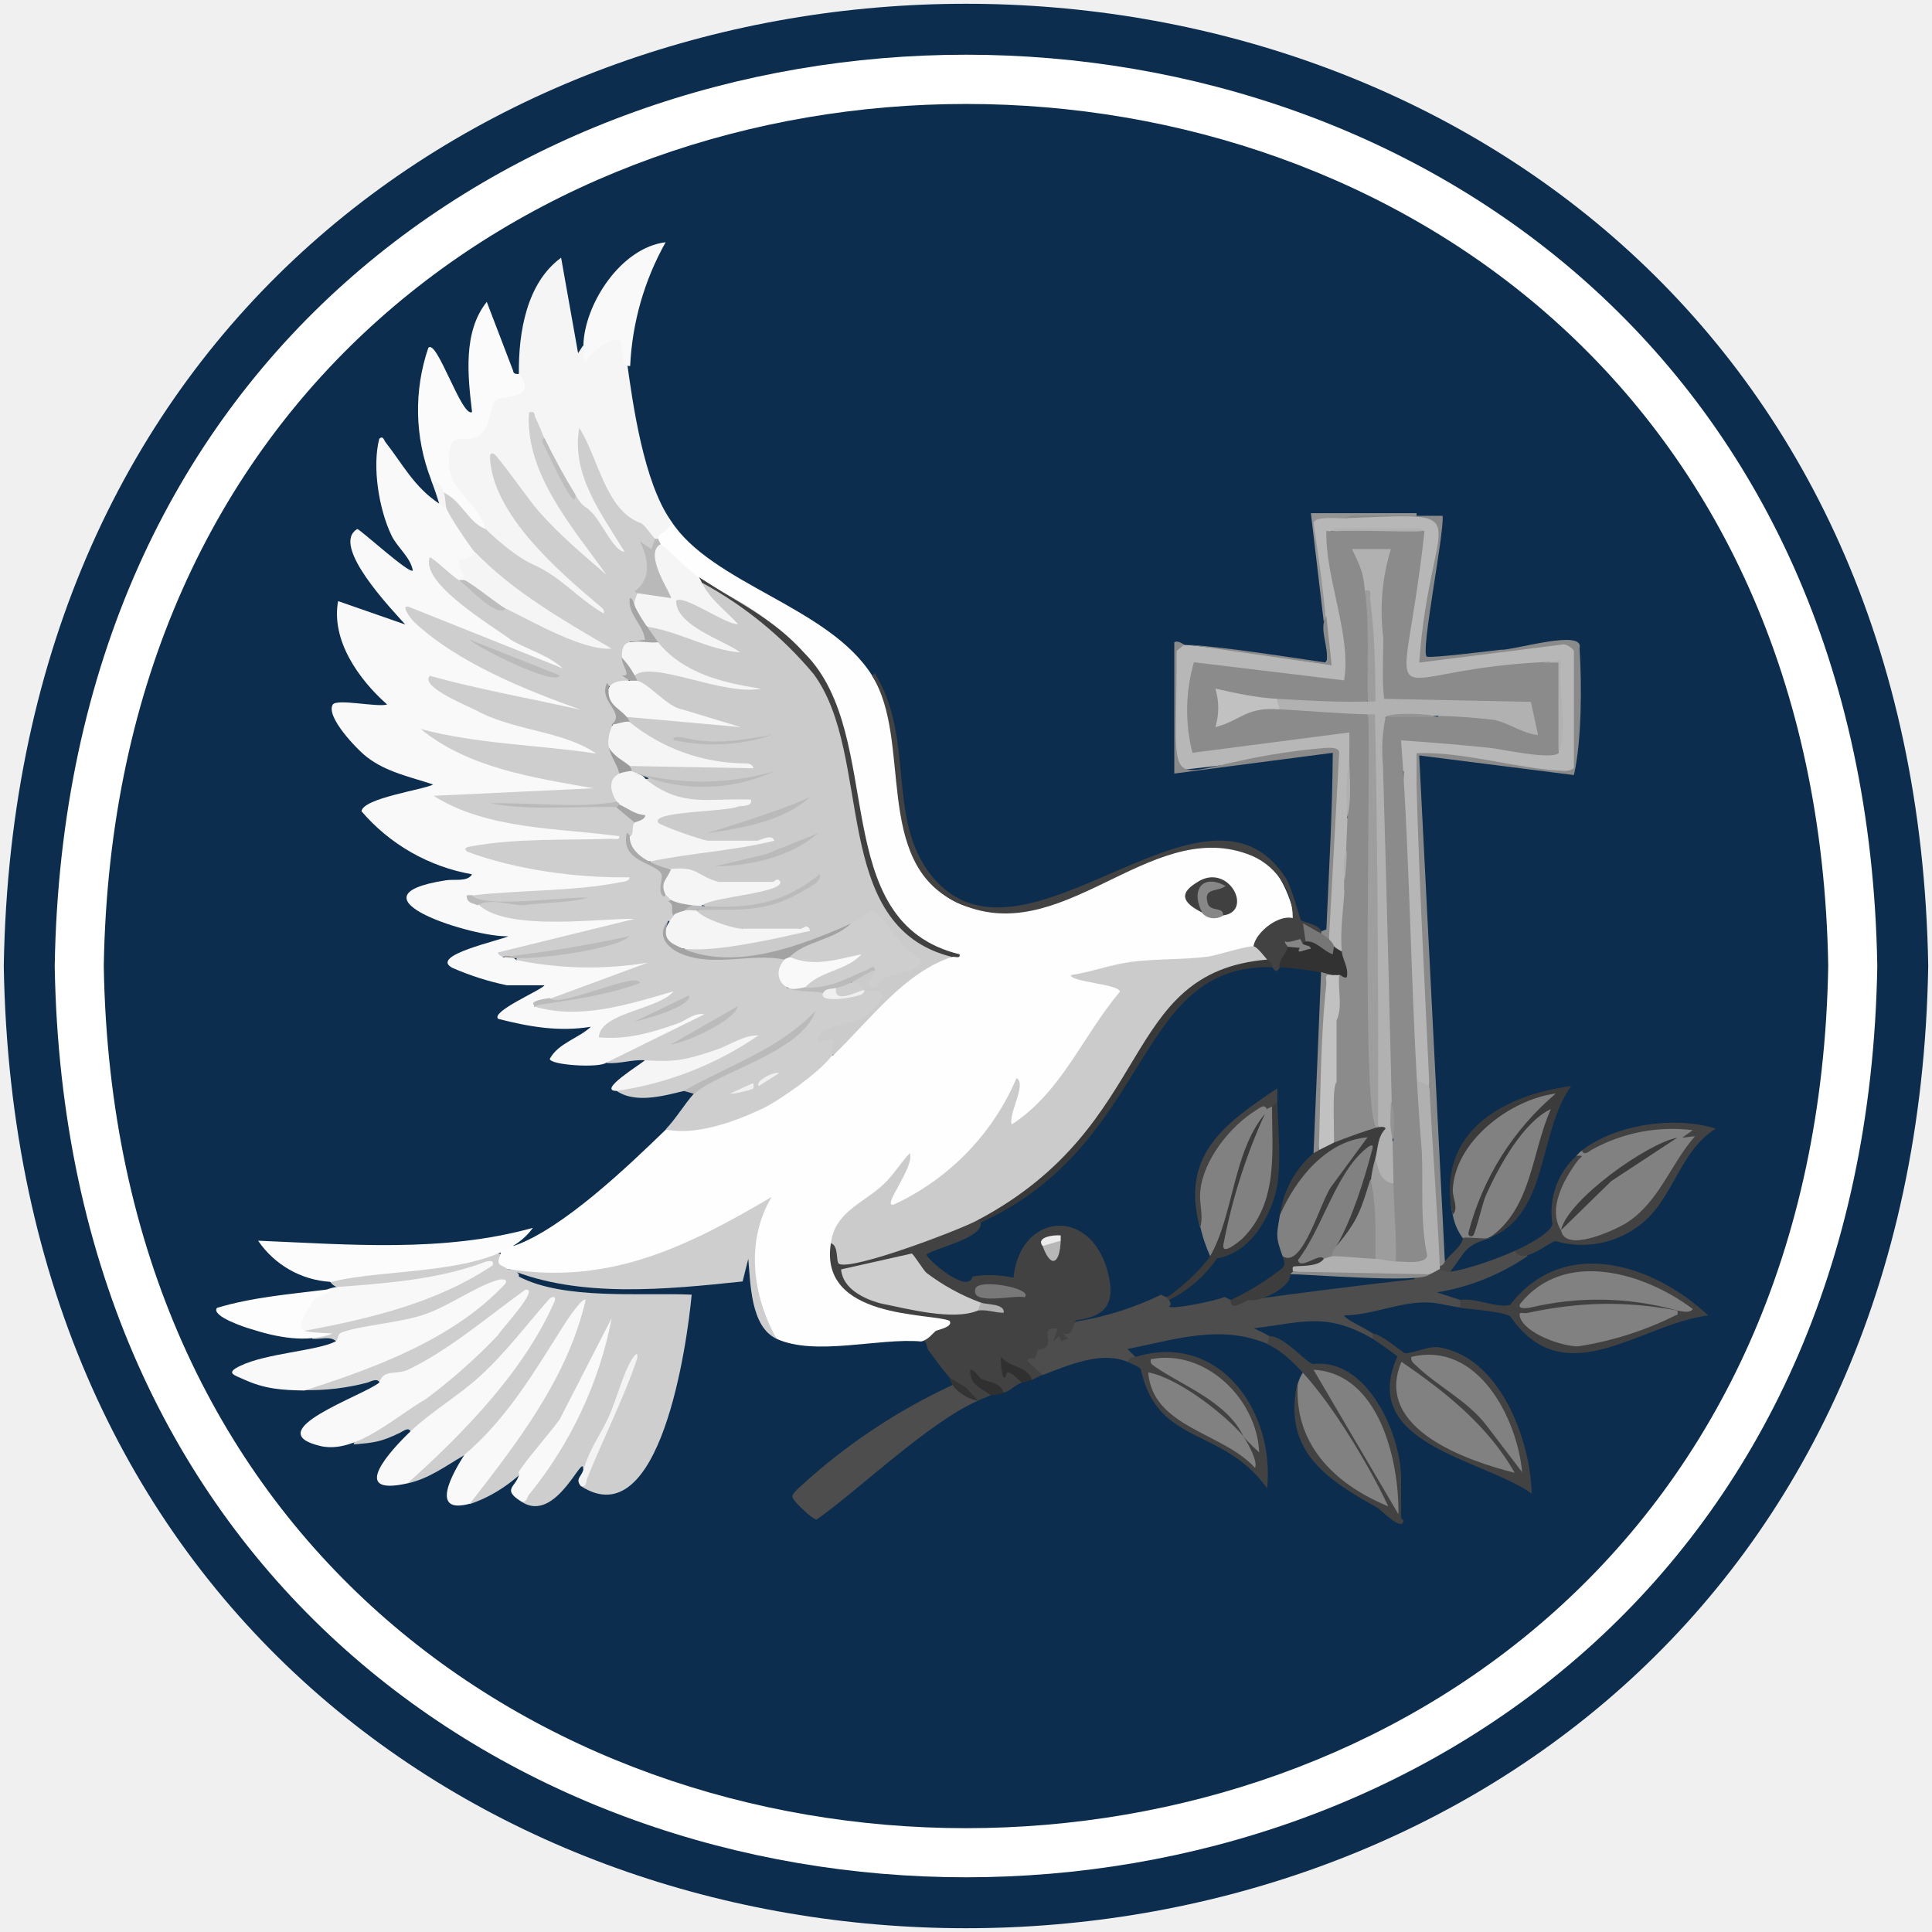
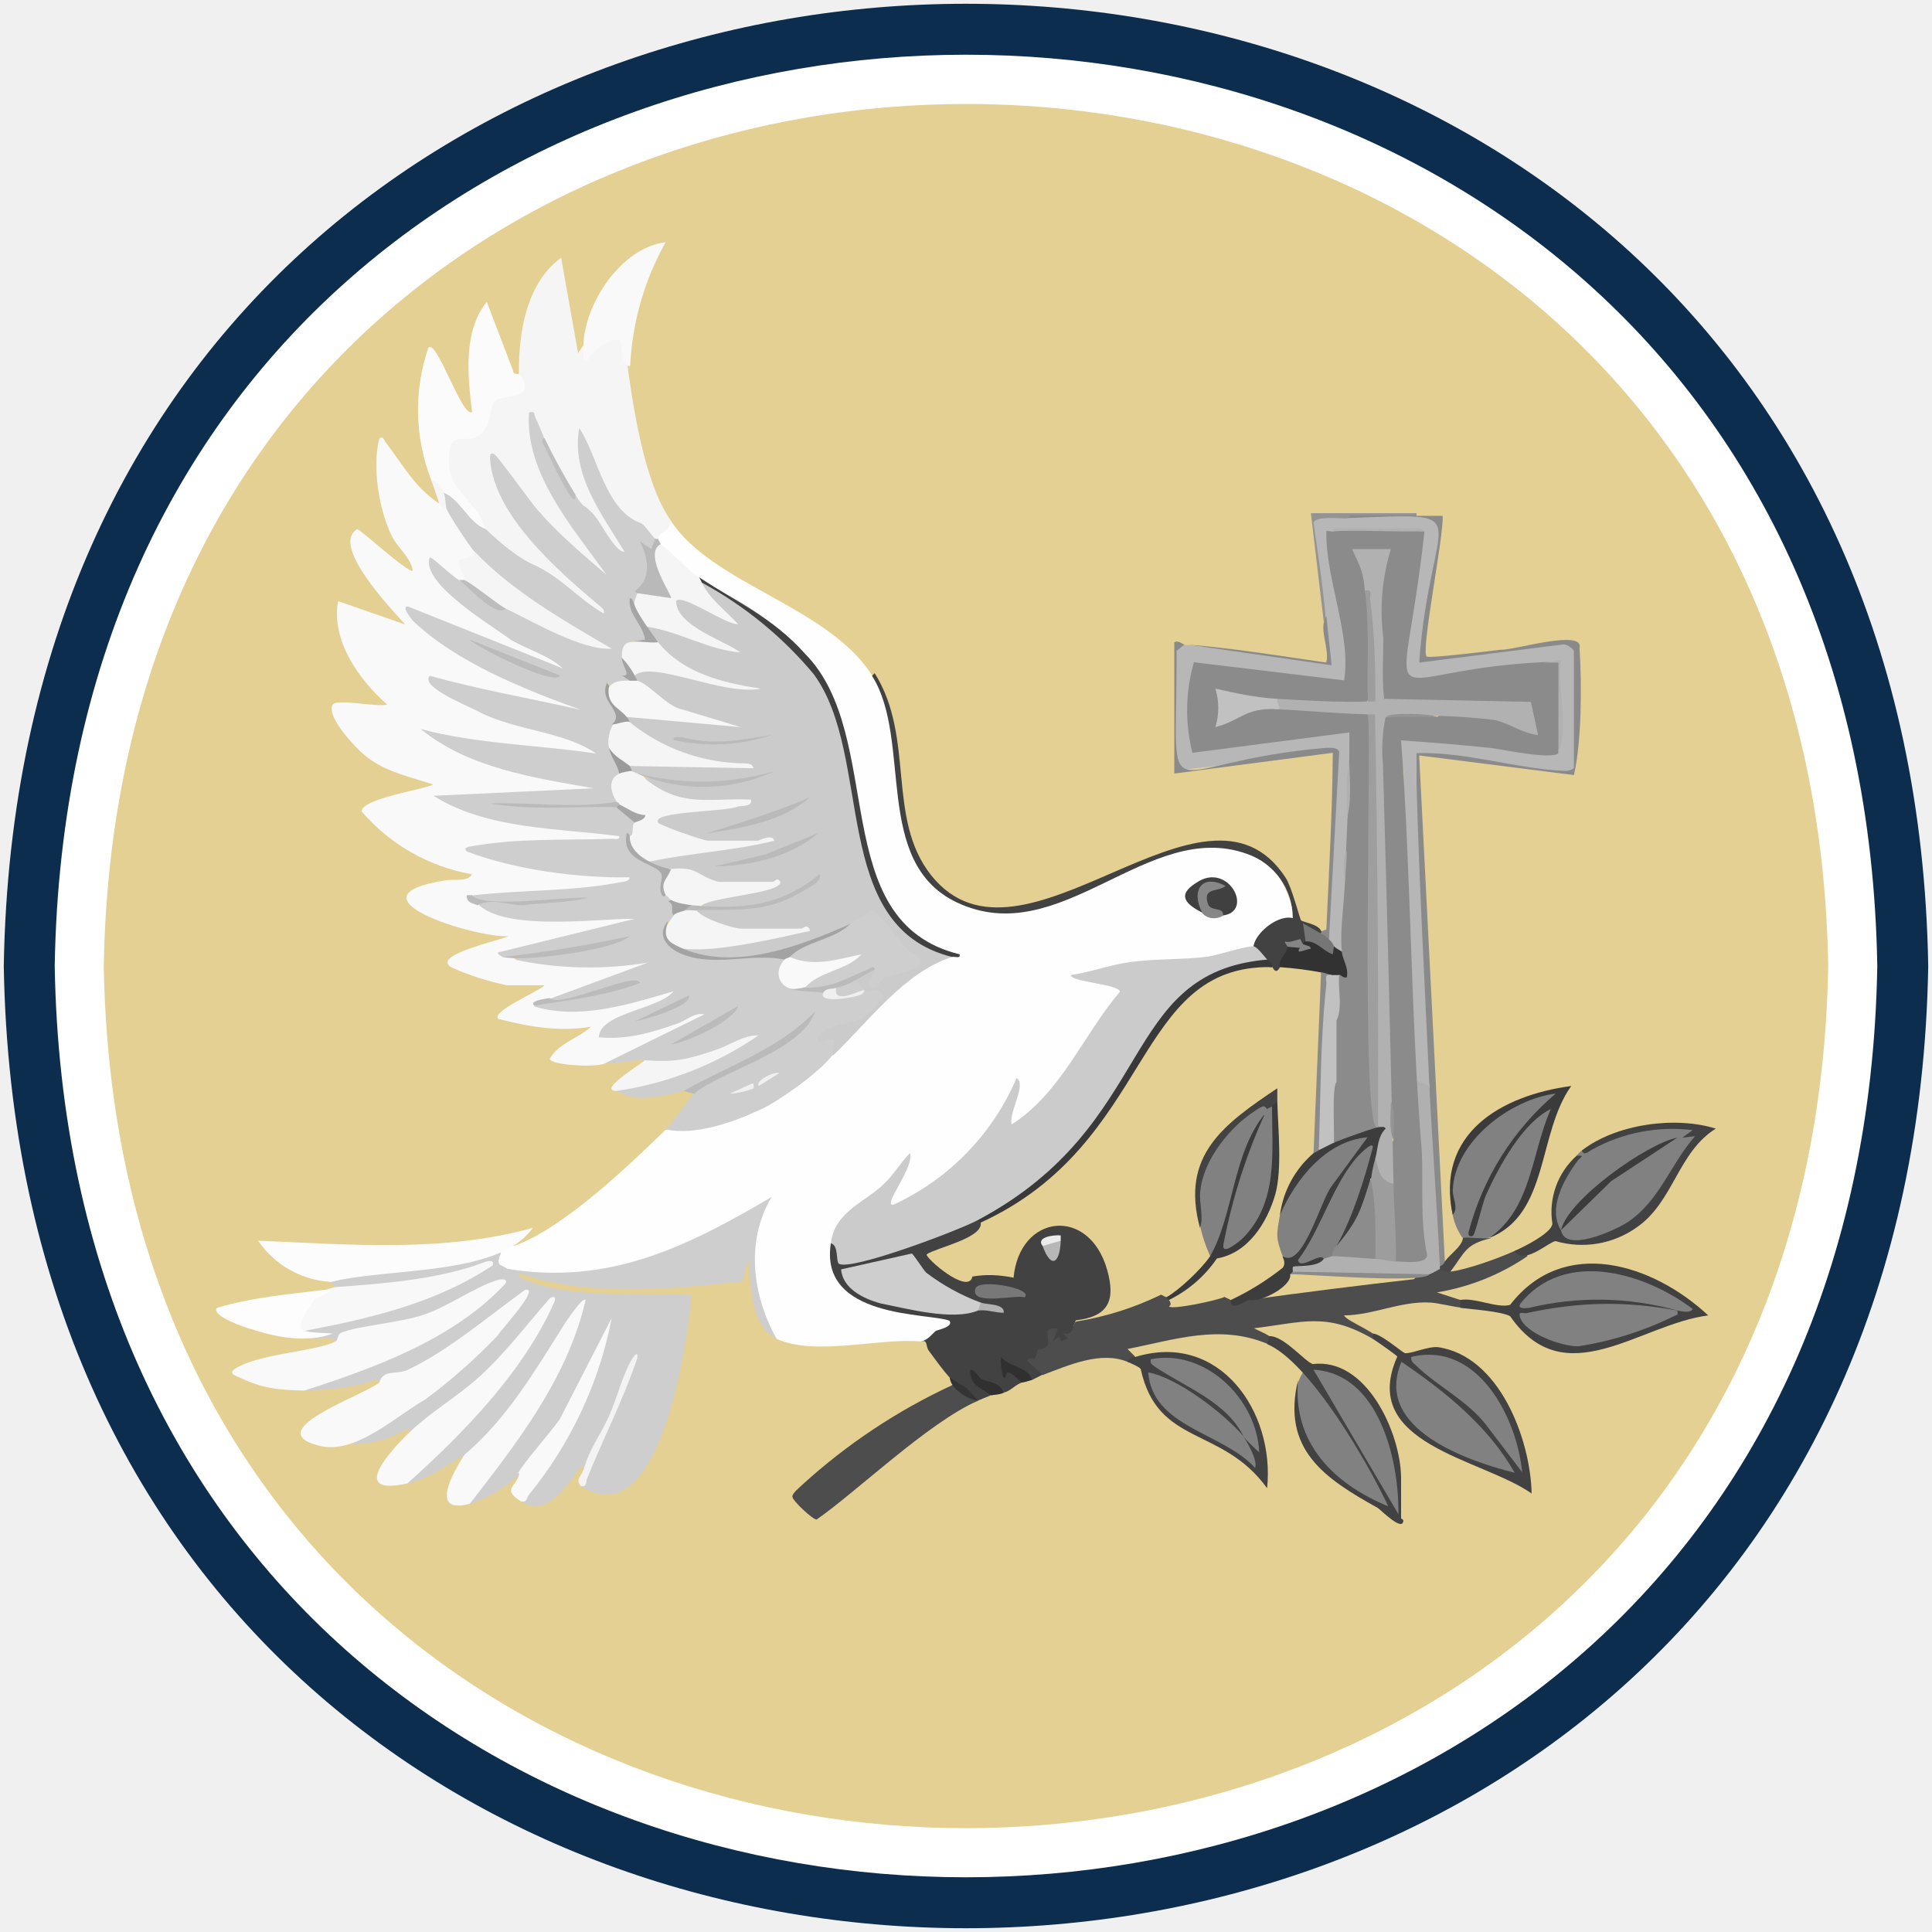
<svg xmlns="http://www.w3.org/2000/svg" viewBox="0 0 512 512">
  <g>
    <path d="M511 256C505.3 596 6.7 596 1 256c5.7-340 504.3-340 510 0" fill="#0c2d4e" />
    <path d="M497.5 256c-5.4 322-477.6 322-483 0 5.4-322 477.6-322 483 0" fill="#fff" />
-     <path d="M484.5 256c-5.2 304.7-451.9 304.6-457 0 5.2-304.6 451.9-304.6 457 0" fill="#0c2d4e" />
+     <path d="M484.5 256c-5.2 304.7-451.9 304.6-457 0 5.2-304.6 451.9-304.6 457 0" fill="#e5d093" />
  </g>
  <g>
    <path d="M259.2 323.3q1.6-.8.7.7c.7 4.1-11.9 6.7-14.3 8.4-.7.7 11 11 12.1 5.9q5.1-.9 10.9.3c1.6-16.9 20-19 24.8-2.1 2.3 8.1.4 12.4-8.3 13.4l-.6 1.5c2.4 2.3-2.3 6.3-5.5 4.9q-2.4 2.3-4.1 5 2.3 1.3 1.4 3l-2.8 1.4q-5.1-2.6-2.4-.8l-.3 1.5c-2.4.8-3.5 3.2-6.3 2.6q-3.3-3.3-2 .8l-3.4 1.4c-5.7-3-9.3-8.3-13-13.3-.8-1.1-.2-3-2-2.4.2-2.3 3.3-4 5.4-4.8-44.4-1-28-33.6-26.3-17 1.9 1.6 30.4-9 34.5-11.1z" fill="#424242" />
    <path d="M404.8 332.9a60 60 0 0 1-24 9.6l6.2 2c2 0 1.9 1.6 0 2-2.5-.3-5.4-1.1-7.8-1.3-7.9-.5-15.1 3.3-23 3.4.5 1.6 11.4 5.6 7.6 6.2-12.4-7.2-18.6-4.3-31.5-2.8 1.2.7 8.6 3.5 3.5 4.1-12.6-5.2-24.3-1.1-37 1.4l2 2c.3 1.3-.9 1.8-2 1.4-7-2.9-15.4.8-22.5 3.5l-4.1-3.8c.4-1 1.7-.4 2-.7.7-.6.5-1.8.9-2.2 6-.7-.9-6.2 5.3-5.6l-1.4 3.4 1.7-1.4c.7 2.2.5 1 2.4.7l-1.4-1.4c2.6.6 2.5-1.8 2.8-2q.2-1 .8-1.2a80 80 0 0 0 22.4-7.1l1.4.7q1.6-.8.7.7c.4.6.7 1.3 0 1.7.5 1 12.6-1.5 14.7-2.5l2.7 1.3q2.4-1.5 3.8-.5 21.6-3 43.7-5.5 1-1.3 4.1-1.3c-.4-1.9 1.4-2.8 2.8-1.4 1-1.6 2.2-.9 2.7.7 4.4-.5 13-3.6 17.1-5.5q2.8-.6 3.4 1.4" fill="#4d4d4d" />
    <path d="M419.2 304.9c5.8-2 25.8-12.5 30.8-3.9a155 155 0 0 1-13.7 20.4 28 28 0 0 1-16.6 7.9c-2.4 0-9.2-.5-6-3.2l.7-1.4q8.7-10.6-.7 1.4c-2 .9-2-3.4-2-5.1 0-5.4 3.2-10.8 6.8-14.5 0 0-.6.8-.7-.3.5-.4.7-.8 1.4-1.3M385 322c-6.1-27.2 35.7-38.4 26.7-29.7.4 5.7-3.7 13.8-5.3 19.4-2.7 8.8-7.5 17-17.7 17.7a15 15 0 0 1-3.7-7.4" fill="#818181" />
    <path d="m252.3 367 .7-.3 6.2 4.5c-13 5.6-32.5 24.4-42.8 31.5-1 0-6.2-4.8-6.4-6-.2-.9 2-2.6 2.7-3.3a157 157 0 0 1 39.6-26.3Z" fill="#4d4d4d" />
    <path d="M375.4 136.7h6.9c.5 4.6-5.9 36.1-4.2 37.3.8.5 17-1.5 19.5-1.8 3.5.2 22.4-5.7 21-.4.6 9.4.6 24.6-1.5 33.6l-41-5.2 6.8 134c1.5 1.6.3 2.7-1.3 1.4a176 176 0 0 1-2.8-47.8c-2.9-26.3-6-53.6-3.4-80-1.7-3.7-3-9.6 2-9.6a982 982 0 0 1 39.7 5.1c-3.4 1.1-1.3-27.3-1.4-30l1.4-.8q-1.1.8-2.8-.4c-51.2 4.1-39.4 18-34.8-33.2q-10.5-1-21.1-.2a8 8 0 0 1-1.9-2.1c6-.7 12.6-.4 18.9 0Z" fill="#8a8a8a" />
    <path d="M387 344.5c3.9-.7 9.8 2.3 13.2 1.3 14.2-18.4 37.8-10.9 52.5 2.8-18.2 2.3-38 21.2-52.5.2-2.5-1.3-10-1.8-13.2-2.2z" fill="#414141" />
    <path d="M345.3 363.7c6-.5 20.6 28.2 23.6 35.3-.9 4-15.4-8-17.7-9.5-6.2-5.2-10.4-19.1-5.9-25.8" fill="#818181" />
    <path d="M363.8 353.4c2.2.1 7.3 4.6 8.5 5.2 1.7.2 6-1.8 8.7-1.6 16.4 2.3 24.6 24.5 24.9 38.8-13.2-9.3-46-13-35.6-36.3-.1-.3-5.7-4.2-6.5-4.7z" fill="#424242" />
    <path d="M344 365.7c-1.5 16.7 9.4 27.5 23.9 33.5-5.1-11.1-20.8-38.3-32.1-43l.6-2.1c3.7-.2 9.5 6.8 11.5 7.4 14.2-1.8 23.2 18.1 23.4 29.9v11s.6.3.6.6c-.2 3-5.8-2.7-6.8-3.4-14.3-7.9-25.5-15.6-21.1-33.9m75.2-60.8c9-7 24.7-9.2 35.5-5.8-10.1 6.3-11.2 19.5-21 26.2a25 25 0 0 1-21.5 3.6c-2 .4-8.5 6.5-10.8 2.6 2.3-1 9.8-4.7 10-7.2a20 20 0 0 1 6.4-18c2.4-.2 1.1.3.3 1.3-3.7 5-8 12.7-4.4 18.5 1.2 5.9 13.7.1 17-1.8 9-5.6 11.9-15.7 18.5-23.2l-3.4.4 2.8-2a44 44 0 0 0-26.6 5.1c-.8.4-2.2 1.9-2.8.3" fill="#424242" />
    <path d="M385 322c-4.7-21.6 12.8-31.7 31.4-34.2-9 12.5-5.8 34.1-21.8 40.3 11.4-7.8 11.2-22.6 16.4-34.2-7.5 3.6-13.8 15.3-17.2 22.8-.8 1.7-2.8 10.2-3.4 10.7-.3.4-1.5.4-1.2-.9a72 72 0 0 1 23.1-36.7c-12 1.5-26.9 12.7-27.3 25.7 0 2.2 1.6 4.7 0 6.4Z" fill="#3b3b3b" />
    <path d="M300.9 359.6c22.2-6.8 37 14.4 34.9 34.8-12-16.6-29-11-33.5-31.6-.4-.6-2.6-1.5-3.5-1.9q.6-1.3 2-1.3" fill="#424242" />
    <path d="M375.4 136v.6h-14.7c-2.2-.2-3.6-.2-4.5 2-1-.1-6.7 0-6.7.3.1 4.8 4.8 21.6 1.3 25.8l-3.4-28.7z" fill="#949494" />
    <path d="M394.6 328.1h.6c-7 1.7-6.8 3.6-10.9 9-1.7 0-4-1-2.7-1.5q1-.4 1.3-1.3c1.4-2 4.5-3.9 4.8-6.2.6-.4 5.5.3 6.9 0" fill="#474747" />
    <path d="M270.8 366.4c-1-.7-3-3.2-4-2.6-1 4.4-1.8-3-1.5-4.2 2.6 3.1 6.8 2.2 8.2 6.1q-1.9.6-2.7.7m-4.8 2.7c-1.4.6-2.7.5-3.4.7-1.6-1.4-4.6-2.4-5.2-4.7-1.3-4.8 2.2 0 2.5.2 1.7 1.1 5 .7 6.1 3.8" fill="#303030" />
    <path d="M259.2 371.2c-2.8-.3-7.3-3.2-7.5-6.1l4.4 2.7z" fill="#343434" />
    <path d="M231.1 179a35 35 0 0 1 6.1 18.4C242 301 328.7 179.2 343.4 244q-7.2.9-9.6 6.4l-1.5.4-.7 1.4c-13.5 4.4-29 2.5-42.7 6.6q6.3.3 9 4.2c-.3 2.2-35.5 53.6-30.4 29.7-4.6 9-11.4 15-19 21.4-6.8 5.8-19.6 11.3-10.1-3l-15.5 14.3q-.7 3-2.7 4c-3.3 20.2 26.2 18.5 31.4 20.6 1.2 1.6-3 2.4-3.6 2.7-.8.6-2 2.4-3.9 2.8-11.2-1-28 4-38.3-.7a36 36 0 0 1-4.6-34.3c-19.7 11.6-42.9 23.1-66.5 15.8-3 2.1-5.6-2.8-2-4-.3-1.7 2-3.3 3.4-2.1 12.9-4.4 30.5-21.3 40.3-30.8l2.1-1c15.1.3 29.4-8 40-18.4l2.4-.4q3.3-7 11-11.9c4.5-6.4 12.2-13.7 20.4-14-20.8-6-23.9-32-27.5-52.6-2.6-24.1-20.6-36.3-39.5-48-2.3 2.1-10.1-6.8-10.2-8.9-1.4.8-1.6-.3-.7-1.4-2.9-1.7 2.2-3.8 3.4-4.8 10.8 16.8 41.8 22.7 53.3 41" fill="#fefefe" />
    <path d="m128.6 140 1.8-.1c4.2 4.3 8.7 7.6 14.4 10-5-5.1-18.4-21.5-16.3-28.7q1.2-4 4.1-1.2 8.7 12.5 19.9 23.3c-5.5-5.7-17.4-28.1-13.2-34.7 2.2-3.4 7.2 5.7 5 7.5 1 2.4 5.9 15.9 8.2 15q1.8 0 3.7 2.3c-2-4.3-4.2-9.2-4.3-14-.2-4 .2-9.6 4-4.5a94 94 0 0 0 11.1 21c3 1.1 7.6 3.4 6.7 6.9 1 .8-.5 3.4-1.4 3.7.8 3.8.8 9.1-3.4 10.6 2.8 1.6-1.8 5.7-1.6 2q1.9 5 5 10-2.2 1-5.4 1c0 1.4-.6 3.7-2.1 4.1 3.4 4.3 2.5 9.6-3.4 7.6-1.5.6 0 4 1 5.3q4.2 3.5-.3 5c1.5 1 .9 5.2-.7 6q1.8 3 3.8 5.8c-2.1 1.6-2 5-1.1 7l-.7 1.6c-4.1 1.4 6 1.8 4.8 5.5 1.7 1.2.7 5.5-1.3 3.4-2.8 4.2 6.2 7.8 9.2 9.3q-1.5 4.5.3 6.4c1.7-1 2.5-.3 1.4 1.4q3 2.1.7 4.1 1.3 2.7-1.4 1.4c-4.4 8 8.5 10 14.2 10l15.5-1.2c1.2.4 1.2 2.2 1.5 3.2a8 8 0 0 0 .3 5.8q4.6.6 9.4.4l.1 1q1.8.5 3.5-1.4c.1-1.1 3.2-2.3 4-1.4 2.4-1 3.6-1.2 4.3 1.5q0-.9 1.2.3c2.2-1 4.2-1.1 3.8 1.9-.6 3.8-11.3 9.5-15.3 10 10.4 2.1-14.2 18.5-18 19.9-7.2 3.4-17.4 7-25.2 5.3 2.7-2.8 5-6.7 7.5-9.5 2-3.8-12.7 4.7-20.5-.7l1.4-1.8a73 73 0 0 0 23.8-7.3 38 38 0 0 1-16.4 2.3L171 281c-3.6-.3-6.5 1-10.3.7l-.2-1.5 9.7-4.8-7.2 1c-9.8.3-5.3-6.2.7-8.3-4.4.5-20.6 3.6-22.1-1.5l4-2V263l15.6-5.7q-12 1.4-23.4-1.9l-1-1.2c.2-1.2 11.8-1.8 11.2-1.7q-7.3.8-14.6 1c-2.4 1.9-3.7-1.4-1.1-2.8l21.3-5.2q-14 1-26.5-3.7c0-.5-1-2.4-.5-2.8 1.3-.7 19 .4 3-.2-5 1-5.2-.6-3.8-3.3q15-.5 30.2-2c-1 .1-41.4-4.2-32.4-10.5q11.7-2 23.5-2c-4.6-.5-37.3-4-31.6-11.6l29.2-1.4c-3.6-1-40-9.3-32.3-16.2Q130 196 149 197c-3.3-.9-44.2-11.5-35.4-19.1l23 5c-4.2-2.1-38.7-18.9-28.1-23.6l22.4 8.9c-3.3-2-22-16-18.8-20 2.6-3.5 8.6 2 9.6 5.5 5 3.5 9.4 7.8 15.2 7.6q8.4 4.5 17.4 7.6a140 140 0 0 1-28.8-21l.3-1.7-1.6.2q-3.8-5-6.8-10.3l.8-1.5c-3.2-2.1.1-7 2.9-3.3z" fill="#cecece" />
    <path d="M160.7 281.6c-1.7 1.5-15 .7-15-1 2.3-4.2 7.6-5.4 10.9-8.5-8.5 1.4-16.4 0-24.6-2.1-1.9-2 11.5-7.6 12.3-8.9h-10a73 73 0 0 1-14.4-4.6c-6.4-3.3 12.9-7.3 14.8-8.4-8.7.5-44.3-10.5-16.6-14.8 2.2-.4 5.8.5 7-1.6A50 50 0 0 1 95.8 215c.4-3.5 16.4-5.7 19-7.1-6-2-12.5-3.3-17.6-7.3-2.5-1.9-11-10.7-9-13.9 1.2-1.6 11.8.8 14.4 0-7.5-6.6-14.9-17-13-27.4l17.8 6.2c-3.6-4-20-21.1-12.7-25.3.9.2 13.8 12 14.7 11-.6-3.5-4-6-5.6-9.2-3.4-7-5.2-18.3-3.3-25.7 1-1 1.3.4 1.6.8 4.7 6 7.6 11.9 14.2 16.3q1-.7 2 1.3c.6 1.8 6.1 10 7.5 11.6q1.8 2.5-2.7 3.4 1.8 3 0 4.2c-.7 1.7-7.4-5.6-9.2-6.2-2.6 6.9 16.8 18.3 21.7 22 4.4 2.5 9.8 4 13.5 7.4l-40.8-16.3c-2.3-.6.6 3.1 1.1 3.7 11.5 11 29.5 18.2 44.5 23.6-13.3-3-27-5.4-40-9-2.8 3.1 11.3 8.4 13.5 9.8 9.8 4.8 22.2 5 30.6 10.8-15.1-2.3-31.6-2.5-46.5-6.5 12.7 10.4 30 12.9 45.8 15.7l-42.4 2c14.3 9 32.9 8.5 49.2 10.7.2 1.2-1.5.6-2.4.7-12 .4-25-.2-36.9 2-.8.2-2.2.3-1 1.4 12.9 4.8 29 7 43 6.8.2 1-1.7 1.2-2.4 1.3-12.6 2.5-26.7 2-39.2 3.5 4 10.4 33.3 6 43 6.2l-36.2 8.9c-.3.4.9 1.1 1.4 1.3q2.4-.4 3.4.7a95 95 0 0 0 34.9.7l-26 9.6-.2.7q-2.5 0-4 1.3c12.1 3.7 25.4-.6 37-4-4 4.9-19.5 5.6-19.8 12.2 7.3.7 13.9-1.2 20.7-3.6 2.4-.8 4.5-3 7.3-2.5z" fill="#f9f9f9" />
    <path d="M134.7 336.3q3.1.6 2.8 2c12 6.3 32.5 4.2 45.8 4.8-1.2 13-8.3 64.4-29.4 50.7q3-7 .6-4.1c.5-6-7 14.6-16.4 8.2 7.1-12 16-23 19.5-37-7.3 15.2-16.2 32-33.1 37.7l.6-3c11-14.3 22.2-29.2 27.5-46.7q-11.5 21-27.8 36.9l-1.7-.2c-5 2.9-9.3 6.2-15 7.5q-.8-1.5.2-2.5a142 142 0 0 0 35.5-42.1 146 146 0 0 1-32.5 30.4l-2.5.5c-.5-1.4-2.1 0-2.8.3-5.2 2.5-6.8 2.6-12.3 3.1l.5-1.4c15.8-10.1 32.2-20.9 43-36.4-10.6 7.7-23.8 19.4-36.6 21.4-.6-1.3-2.3-.3-3.2 0a61 61 0 0 1-16.7 2l.3-1.5c18-5.4 36.6-12.9 50.6-26.2-13 7.6-25.8 11.3-40.6 13.7-.3 1.2-.7 1.6-2 1-1.5-1.4-4.3-.4-6.2-.6l-.2-.9q10.9-.7-1.7-.1l-.2-1 2.5-2C98 348 113 344.4 126 336.6c-6 2.6-34.3 9.2-38.4 3.2l1-1q20.6-3.3 41.3-7l2.8.5c-1.5 3.3.1 2.7 2 4.1Z" fill="#cecece" />
    <path d="M137.5 99c-.1-10.8 2-24 11.2-30.7l4.5 25.3 1.3-2q1.1 0 1.5 1c5.6-5.2 10.7-6.2 10.1 2.9 1.6 11.7 4.5 32.3 11.7 42.5-.5 3.6-3.3 2.7-3.4 4.8q-.4.9-.7 0c-.8-.5-2.5-3.3-3.7-4.1-9.6-3.3-11.4-17.5-16.5-25.3-2.2 12.4 6 22.9 12 32.8-2.7.2-6.6-8.8-8.9-10.6-2-2.1-1.7-.6-4.1-4.4-5.5-5.6-7.3-13.7-10.6-20.5-.5-1 .1-1.8-1.7-1.4-1.2 16.1 11.8 30.8 20.5 43-6.2-5.3-12.7-10.8-18.1-17-2-2.2-10.8-14.7-11.7-15-1.3-.6-1 1-1 1.7 1.2 14.7 18 29.3 28.7 38.3.7.7 1.7 1 1.4 2.3-6.9-4-11.3-9.7-18.7-13-8.3-3.4-33.8-27-20-34.6 11 1 2.8-11.5 16.3-12.3q-1-2.3-.1-3.7" fill="#f5f5f5" />
    <path d="M114.2 127a51 51 0 0 1-.7-34.8c2.2-2.7 8.9 18.6 11.6 17C124 99.8 122.6 88 129 80l7 18.3c0 1 1.5.8 1.6.8 5 7-4 5.5-6 6.8-2.4 1.7-.8 8.7-6.2 10.2-2.4.6-5.5-.8-6.1 2.7-2.2 11.2 6.4 12.4 9.4 21.4-4.5-1.6-6.5-7.6-11-9.6q-1.8-.7-3.4-3.4Z" fill="#fbfbfb" />
    <path d="M88.9 355.5c.8-.4.4-1.8 1.5-2.3 4-1.8 16-2.7 21.9-4.8 6.3-2.1 13.4-7.2 19-9 .5-.2 3.4-1 2.7.7-13.6 14.7-34.6 22.4-53.3 28.4-6-.1-10.5-.4-16-2.9-2.6-1.2-5.1-1.7-1.1-3.6 6.9-3.4 20.5-4 25.3-6.5" fill="#f9f9f9" />
    <path d="M134.7 336.3c26.8 4.3 47.4-5.9 69.8-19.1-7 11.7-5.1 26.1 1.3 37.6-6.9-3.2-6.9-14.7-7.5-21.2l-1.5 6c-20 2.1-43.3 4.5-62-3.3" fill="#cecece" />
    <path d="M100.5 366.4c1.2-3.6 4-2 7.4-3.3 11-5.2 21.4-14.2 31.3-21.3 4.2-.7-6.6 10.7-7.2 12a149 149 0 0 1-19.2 17c-8 4.6-18.2 14.3-27.5 12.5-17.5-3.9 11-13.4 15.2-16.9" fill="#f9f9f9" />
    <path d="M87.5 339.7a25 25 0 0 1-19.1-10.9c24.3 1 49 3.2 72.8-3.4-9.1 13-38.7 10.4-53.7 14.4" fill="#fcfcfc" />
    <path d="M108.7 379.4c5.7-5.4 12.7-9.4 18.5-14.7 6.8-6.2 12.4-13.7 18.4-20.5.9-.8 1.8-.6 1.4.6-8.1 18.6-24.2 35-39 48.3-16 3.6-4.2-9 .7-13.7m14.3 6.2c11.4-9.6 18.8-22.4 26.6-34.7.5-.8 4.8-7.3 5.6-6.4-4.7 20.5-18 37.7-30.7 54-11 3-4.3-8.5-1.4-13Z" fill="#f9f9f9" />
    <path d="M231.8 178.4c10.8 17.2 3 38.5 15 53.6 24.1 30.1 72.6-32.2 93.9.6 1.7 2.6 3.7 10.8 4.1 11.3.5.5 4.6 1 5.3 2.8 2 1-3.6.4-4 2.8 1.5 1.4-4.2 0-4.9 1.4 2.2 1.2-.4 4.5-2 5.4q-1 2-2 0c-1.2.2-1.9-.9-1.4-2-9.1-1.3 1-12.4 6.8-11a18 18 0 0 0-12.1-17c-26.3-9.5-49.5 26-77 12.8-22.3-10.6-11.6-42.9-22.4-60z" fill="#424242" />
    <path d="M88.9 341.1c13.3-1 27.5-2 40-6.8 1-.1 2-.4 1.7 1-14.9 10-32.5 14.1-49.9 17.4-5.6 2.3 0-8 1.8-9.4.2-.2 3.5-1 4.1-1.2.2 0 0 .8-.4-.3.4 0 1.5-.5 2.7-.7" fill="#f8f8f8" />
    <path d="M154.6 91.5c.3-11 10-25.9 21.8-27.3A74 74 0 0 0 167 97c-2.7.3-1.8-6.1-2.8-6.8-1.8-1.2-7.9 3.3-8.5 5.4-1.6.8-1-3.4-1-4" fill="#f9f9f9" />
    <path d="M86.2 341.8c3.7.2-2.3 2-2.8 2.4-5.6 9-6 8.6 4.8 9.2-6.9 2.6-14.9 1-21.7-1.2-1.2-.3-10.7-3.4-9-5.6 9.3-2.8 19-3.6 28.7-4.8" fill="#fdfdfd" />
    <path d="M137.5 391c.4-1.5-1 .5.6-1.9 3.2-4.4 6.9-8.5 10.2-12.9l13.8-26.9c-3.2 17-11 33.5-22 46.9-.5.8-.4 2-2 1.7-5.1-3.2-1.5-3.8-.6-6.9" fill="#f9f9f9" />
    <path d="M171 281c8 .5 10.8-.1 18.8-2.8 3.6-1.2 7.4-4 11.2-3.8a89 89 0 0 1-37.6 14.7c-5.3 0 6.5-7.1 7.6-8.2" fill="#f5f5f5" />
    <path d="M181.2 289.1c11.5-6.6 25.3-11 34.9-21.2-3.5 10.9-26.2 16.3-32.1 22z" fill="#bababa" />
    <path d="M154.6 389.7c1.6-5.8 4.2-8.8 6.7-14.2 2.2-4.8 3.6-11.1 6.3-15.5.5-.7 1.5-2.1 1.3-.1-3.7 11-9 21.2-13.3 31.9-.4 1 0 2.4-1.7 2-1.5-1.9.2-2.5.6-4.1" fill="#f3f3f3" />
    <path d="M117.6 130.5c.5 1.4.4 3.1.7 4-1.3.4-1.6-1-2-1.3q-.9-3-2.1-6.1c2 1.1 2.6 1.2 3.4 3.4" fill="#f5f5f5" />
    <path d="M357 137.3c36-1.3 22.1-2.8 19.1 38.3l38-4.8c.9-.3 3 1.2 3 1.8v30.7c0 .7-1.6 1-2.3 1-12.1-.4-26.8-5.2-39.4-4.7v8.2q-1.9 1.2-3.4-3.4c-3.2-2-3.6-11.5 2.7-9.4q19 2.2 37.1 3.7l1.2.9a195 195 0 0 0 .2-23.2c-1-2.1-5.4-.5-7.2.7-49.4 5.2-33.5 11-29.8-35.4l1.3-1c-7.9-.6-16.9-1-24.7 0-.7 4.1 4.3 26 4.8 31q2.1 7.8-2.2 10l-38-4.6a38 38 0 0 0-.1 21l39.4-5.2c3.6.9 2.8 6.4 1 9.4l-.7 14.4c2 2.3 2 6.6 0 8.9q-.8 5.1-.7 10.2l1.2 2-.7 12.5c-.8 1.8-3.6 4.5-3.2.6-1.7.7-2.1-.6-1.4-2-1-1.1-1.4-1.8-.3-2.8l2.1-46.6-.9-.6q-20.6 3-41.3 5.3-.8-16.6 0-33.1c0-1.5 38.2 5 39.3 4.7l.7-1c0-12.2-2-24.2-3.7-36.3.6-1.8 6.9-1.1 8.9-1.1Z" fill="#b7b7b7" />
    <path d="m313.9 170.8-2.1 1.7c.2 45.5-6.1 29.6 39.4 25.7 1.1 0 3.3-.3 3.7 1.1l-2.7 49.5c-2.2 1.6-2.4-.2-2-2l1.3-.5c.7-15.6 1.6-31.3 1.7-46.8l-42 5.5v-34.8c1.1-.6 2.3.6 2.7.6m37.6-7.5 1.4 13-38.3-5.5c12.3 1 24.6 3 36.9 4.8.9-3.9-2.2-9 0-12.3" fill="#8a8a8a" />
    <path d="M332.3 250.8c.9.2 2.8 2.7 3.5 3.5l-.6 1c-35.4 1-33 50-76 68-4.7 2.6-33.7 13.6-36.9 11.6-.8-.6 0-4.9-2.1-5.4.9-8.3 8.9-10.8 14-15.7 2.4-2.2 4.6-5.8 6.9-8.2 1.5 3.5-7.8 14.6-4.2 13.6a65 65 0 0 0 32.5-33.5c2.8 1.6-2.2 9.3-1.3 12.3 13.2-8.5 18.8-23.5 28.7-35.2-.2-2-13.3-2.6-13-4.4 5-.7 10.4-2.7 15.4-3.4 6.9-1 14.3-.6 21-1.5 2.6-.4 10.6-3 12.1-2.7" fill="#cbcbcb" />
    <path d="M259.2 347.3c-6.7 2.8-18.8-.5-25.9-1.9-4.4-1.2-10-3.9-10.4-9l18.7-4.2c.4 0 3.1 4.4 3.9 5.1a56 56 0 0 0 14.4 7.9c1.8.8 1.2 1.9-.7 2" fill="#cecece" />
    <path d="M337.1 256.3c-37-.8-31.2 46.6-77.2 67.7l-.7-.7c47.7-25.4 37-65.6 76.6-69 .4.5 1.5.6 1.3 2" fill="#393939" />
    <path d="M271.5 343.8c-2.2-.8-14.5 2.4-13-2.3.8-2.8 15.7 0 13 2.3" fill="#787878" />
    <path d="M276.3 330.2c-.3-1.5 3.8-2.6 4.8-1.4-.2 5.9-2.5 7.7-4.8 1.4" fill="#b7b7b7" />
    <path d="M259.9 345.2c1.5.6 6.4.2 6.1 2.7-2.4 0-4.4-.9-6.8-.6z" fill="#b2b2b2" />
    <path d="M276.3 330.2c-1.9-2.4 3.1-3 4.8-2.8v1.4z" fill="#ececec" />
    <path d="M378.8 287.8c.8 16.2 2.1 32.4 2.8 48.5-.2 0-1.8 1.1-2.8 1.4q-18.2 1-36.2-.7c-3 0 0-4 1.5-2.2q3.3.4 6.7-1.2.3-3 2-.7c2-2.2 10-1.5 11.7.7.8-2 5-1.4 5.4.7l.7-1.4c1 .3 6.3.2 6.2-.3.5-2.8-6.7-59.2 2-44.8" fill="#b0b0b0" />
    <path d="M365.2 298.7c-.3-1.7 1.8-2 2.5-.8.6 1-1.5 9-3.2 9q1 5.1-1.4 5.5c.4 5.6-3 16.5-8.9 17.8l-1-1.2a96 96 0 0 0 8.5-22c1-4.6-15.1 25-15.4 26q5-2.6 4.5.6c-1.4 2.4-7.6 1.7-8.1 2.1-.3.3 0 1.2-.1 1.3q.6.6-.7.7c.6 3.1-7.8 7.6-11 6.8-1.7.8-5.1 3-4.7 0a70 70 0 0 0 13.7-8.5c.8-1 .4-2 0-3 1.6-.7 2.9-1.4 3.8-3a128 128 0 0 1 15.4-26.6 31 31 0 0 0-18.3 18.4l-1.6.2a26 26 0 0 1 8.9-16.4c.3-1.2.6-1.9 1.3-.7.4-2 2.4-3.8 4.1-2 2-3.6 8.2-5 11.7-4.2" fill="#3d3d3d" />
    <path d="M338.5 291.9c.2 7.2 1.3 17.8-.5 24.5-2.2 7.7-7.3 15.7-15.5 17.1a33 33 0 0 1-12.7 11l-.7-.7c3.4-1.9 9.4-7.6 11.6-10.9 2.4-12.6 6-25.8 12.3-37l2-.6.7 1.8c-1.5 2-11.3 31.2-9.8 32 2.6 1.3 11.8-16.6 9.8-20.7q-.6-8.2 1.4-15.2-.7-2 1.4-1.3" fill="#3b3b3b" />
    <path d="M378.8 337.7c-1.5 2.6-34.1-.2-36.9 0l.7-.7z" fill="#8b8b8b" />
    <path d="M413.7 326c1.7-8 22.8-23 30.8-24.5L427 313z" fill="#3c3c3c" />
    <path d="M375.4 207.8c.7 26.6 2.2 53.4 3.4 80l-3.4-1.4a536 536 0 0 1-3.4-82c2.3-.3 1.6 2.6 3.4 3.4" fill="#b6b6b6" />
    <path d="M444.5 347.3c.3 1.5-.1 1-.9 1.5a88 88 0 0 1-25.4 8c-4.3 0-14.1-3.4-15.4-7.8-.5-1.6.8-.9 1.7-1 13.9-3 26-3.3 40-.7" fill="#818181" />
    <path d="M444.5 347.3a78 78 0 0 0-39.3-.7c-.6 0-3 .5-2.4-1 11.7-14.7 32.9-8.4 45.8 1.3-.7 1.2-3 .6-4.1.4m-43.1 43c-12-3-37.6-11.5-30-29.4 11.6 7.9 23 17 30 29.4" fill="#818181" />
    <path d="m403.5 390.3-9.6-12.6c-4.9-6.4-13-10.4-18.5-15.7-.7-.7-1.6-1.2-1.4-2.4 17.6-4.3 28.1 16.2 29.4 30.7Zm-32.9 11L348.1 363c17.3.9 22.7 23.9 22.5 38.3m-41-20.5c1 1.5 3.8 6.4 3 8.2-8.5-9.4-27.2-10.7-28.3-25.3 7.7 1.4 20 10.8 25.3 17" fill="#818181" />
    <path d="M329.6 380.8c-4.4-9.3-15.9-13.4-23.5-18.6-.7-.6-1.4-.7-1.1-2 14.4-2.8 28.1 10.5 28.7 24.7-1.1-1-3.2-3-4.1-4.1" fill="#818181" />
    <path d="M252.3 253.6c-12.7 4.1-22 17-31.4 26-1.3-.7.6-3.5 0-4.1s-5 1.8-4.1-.4c1.5-3.7 8-3.5 11.3-5 1.6-.9 7.6-5.7 5.1-7.3-1-.8-2.6.3-3.5 0-1-.4-1.8-3-4-2.4.4-1.9 8.1-5.6 7-1.5q4.7-2.4 10-4-6.2-5.4-11.6-12-3.3 3-5.4 1.8-9 4.6-18.4 8.2c-4.1.6-24.3 2.9-26-1.4l2.3-1.3c9.2-1.1 20.7-1 28.7-4.2a41 41 0 0 1-14.7 1.4l-1-1.4c0 .6-.4 1.4-.8 1.4-2.1-.4-13.2-2.7-11.2-6.1q3.5-1.3 1.4-1.4 1.7-3.2 7-3.4l12-2-.2-.8c-1.5 2.4-13 2.2-14.4 0-.9 3.8-7-3.9-11.6-2l-1-1.4c-.5 2.1-4.9-.3-5.5-2l1.3-1.2q14-3 27.1-4.3c-.7.7-11.5 1.7-12 1.4s-.9-.8-1-1.4c1 4-20.8-4.6-13.1-7.7q13.3-1 24.4-3.2-7.4 2-15.8 1.3l-1-1.3-.9 1.3c-2.3 0-10.6-4-10.4-6.8q2.7.2-2-1.4-1.7 2-1.4-.7c-2.7.1-.3-1.4 0-2.7l17.2.4a47 47 0 0 1-17.8-9v-1.7c-2.7-.2-.4-1.2-.2-2.6l16 1.4a23 23 0 0 1-13.8-9.7q-2.1-.3-.7-1.4c-1.1-3.5 4.5-2.6 7-2q12.4 3.6 3-1.3-4-2.3-3.8-5.6c-2.3 0-3.7-2.3-2.8-4l2-1q6.8 1.5 13.4 4.3c-6.7-2-15-14.4-3-10.7q9.7 6.3 1.2-2.8l.8-1.5c60.8 25.8 23.4 81.5 66.3 99.2" fill="#cbcbcb" />
    <path d="M175 144.2c3.6 2.5 6.7 6.5 10.3 8.9q.9.6.7 1.3c2 4.3 6.5 7.6 9.6 11-3.1.3-14.5-8-16.4-6.2-.2 6.6 12.9 10.6 17 13.7-8.6-.7-16.1-5.5-24.6-6.8-1.7-.2-4-4-3.4-5.5-.3-1.3.4-2.3.7-3.4q2.1-1.8 6.5-.7c-1.2-2-4-9-3-10.8 0-.2 2.3-2.3 2.7-1.5Z" fill="#f5f5f5" />
    <path d="M185.3 153c10.1 6.7 19.4 10.6 28 20.2 21.8 22 5.4 71 41 79.7.3 1.3-1.3.5-2 .7-32.7-8.1-20.6-53.2-36.7-75a102 102 0 0 0-29.6-24.2z" fill="#414141" />
    <path d="m324.1 242.6-3.2-.7q-1.6-1.5-2.2 0c-4.4-2.2-7-4.7-1.6-8 8.4-5.7 15.3 7.7 7 8.7" fill="#404040" />
    <path d="m174.4 142.8.7 1.4c-4.9 2.5 3.3 13.9 2.7 14.3l-8.9-1.3s-.7-.2-.6-.6c4.5-3.3 3.5-8.7 1.3-13.1l3 2 1-2.7z" fill="#b9b9b9" />
    <path d="M318.7 242c-3.2-5.7-.4-10.7 6.1-7.2-2.2 1.7-6.1.3-4.7 4.7.7 2.2 4.4.7 4 3.2-1.8 1-4 .9-5.5-.7Z" fill="#878787" />
    <path d="M167.5 204.4c1 .5 3.2 1 3.5 2 9.7 7.8 16.8 5 28 5.5.5 1.8-2 1.6-3.3 1.8-3 1.5-23.2 1.2-21.3 4.3.6.8 12 4.8 13.3 4.8h13c.5 0 4-2 4.5 0-10.8 2.7-22 3.2-32.9 5.5-3 0-7-3.7-5.4-6.8 1.3 0 .3-2.8 1.3-3.5l-.2-1.6q-2.5-1.3-3.9-3.2-1.3.8-.6-.6c-1.6-2.5-2.6-6 .6-7.6 0-2.4 2.1-2.2 3.5-.6Zm-41.7-58.2c10 10.5 23.8 18.4 36.3 25.7-7.6.6-21-7.2-28-10.6-4-.7-8.3-4.7-11-7.5-.1-1.3-2.1-4.6-1.3-5.5.2-.2 3.7-.2 4-2Zm55.4 95.1q2.4-1.5 3.4 0c1.7 2.2 9.6 4.8 12 4.8h15.7c.6 0 1.7-1.6 2.4.6-6 1.1-49.2 12.6-36.2-4-.2-2.2 1.2-3.2 2.7-1.4" fill="#f5f5f5" />
    <path d="M166.9 191.4a49 49 0 0 0 30.4 10.9c1 0 2.1.1 2.4 1.3l-32.8-.6q-3.4.6-5.5-4.8c-1-3.3 2-11 5.5-6.9Z" fill="#f5f5f5" />
    <path d="M166.9 180.4c.4-1.8 1-1.2 2 0 3 .7 8 7 11.9 7.6l15.5 4.7-30.1-2.7c-2.5 1.6-10.7-10.3.7-9.6" fill="#f7f7f7" />
    <path d="M186 239.9c-.3 1-2.2 1-2.7 0q-4.6 2-5.5-1.4c-.1 0-.6-.8-1.4-1.3-1.7-1.2-1.1-7.4 1.4-6.9 7.2-.8 6.7 1.8 12.6 3.4h14.4c.5 0 1.2-1.4 2 0 .4 3-17.5 3.9-20.8 6.2m-11.6-69.7c6.6 8.2 17.2 10.8 27.3 12.3-10.1 2-28.7-7.6-33.5-3.5-1.3 0-2.2 0-1.6-1.2l-1.8-3.6c0-1.6.1-3.6 2-4l3.8-.4q.8-2.2 3.8.3" fill="#f5f5f5" />
    <path d="M209.3 253.6q4.5-.4 9.1-.2c4-1 16-3 8 2.8l-13 5.6c-5.2 2-9.5-3-5.5-7.5q-.5-2.7 1.4-.7" fill="#f9f9f9" />
    <path d="M181.2 251.5c14.1 5.8 31.3-1 44.5-6.8l.6 1.5a60 60 0 0 1-17 7.4c-.4.3-1.2.4-1.4.7-8.8-1.8-18.3 2-27-1.4-4-1.5-7.2-5.1-3.8-8.9-1.8 5.1.4 5.8 4.1 7.5" fill="#a3a3a3" />
    <path d="M133.4 253.6q16.8-1.9 33.4-5.5c-3.7 3.7-28.2 6.9-33.5 5.5m12.4 10.9c2.6 2.8 23.1-7.3 23.9-4-9 3.4-18.6 4.5-28 6-1.5-1.2 2.6-1.8 4-2m-20.5-27.3c2.5 3.7 25.3.3 30.8.7-5.4 1.4-12.1 1.3-17.4 2-3.5 0-8.3-2-12 0-.7-.4-2.3-.5-2.7-1.7-.6-1.5.8-.8 1.3-1m23.3-58.2c-1.3 3-21.7-7.3-24-9.5zm47.2 87.6c-1.1 4-13.5 9.6-17.8 10.2z" fill="#bbb" />
    <path d="M163.4 212.6c.8 0 .7.6.7.6q1.3 1.6-.7.7c-11.1-.3-22.5 1-33.5-1 11.1-.3 22.6 1.4 33.5-.4" fill="#bababa" />
    <path d="M166.9 221.4c-.3 5.2 6.6 8 10.9 9-1 2.7-3 3.4-1.4 6.8 0 0-.4.6-.6.4-1.9-1.8.3-5-.7-6.3-2-2.8-10.7-3-9-10.6.4.1.7.7.8.7" fill="#aaa" />
    <path d="M231.8 257c-3.6 1.6-6.3 4-10.2 4.8-.3 1.9-2 2-3.5 1.4-.9-.6-7.2-.2-9.5-1.4 5.2 2.4 27-11.2 23.2-4.8" fill="#bbb" />
    <path d="M123 153.7c2 .8 8.3 6 11 7.6-2.3 2.7-10.5-6.3-12.3-7.6z" fill="#bdbdbd" />
    <path d="M168.2 160.6c2 4 3.7 6 6.2 9.6-2.2.3-5.6-.5-7.5 0l4-.7c-.4-4-4.6-6.6-4-11 .8 0 1 1.3 1.3 2" fill="#a5a5a5" />
    <path d="M152.5 131.2c.2 5.5-7.3-11.1-7.9-12.3-.3-.7-1.7-2.3-.3-2.8a175 175 0 0 0 8.2 15" fill="#bebebe" />
    <path d="m168.2 270.7 14.4-6.9c1 2.8-12 6.5-14.4 6.9" fill="#bbb" />
    <path d="M161.4 181.8c-1 5.7 3.8 5.8 5.5 9.5-1.5-.3-3.3.7-4.8.7 3.8-3.1-3.3-5.9-1.4-10.6.1-.9.7.4.7.4" fill="#9e9e9e" />
    <path d="M221.6 261.8c-.8 4 4.5 1.5 6 1 1.2-.5 2.2-.7.8.7-1.6.8-11.4 2.6-10.3-.3.8-1.5 2.4-1 3.5-1.4" fill="#efefef" />
    <path d="m166.9 203 .6 1.3c-.7 0-2.7.4-3.4.7-.4-2.3-2.4-4.7-2.7-6.8 1.5 2.4 3.7 3.3 5.5 4.8" fill="#9b9b9b" />
    <path d="M164.1 213.2c2.3 1 4.2 2.7 6.9 2.8 0 1.4-2.5 1.7-2.8 2l-4.8-4z" fill="#a5a5a5" />
    <path d="M183.3 239.9c1.4 1.2-4.1 1.5-4.8 2.7-1-1.1.5-2.8-1.4-3.7l.7-.4c2.2 1 3.2 1 5.5 1.4" fill="#a4a4a4" />
    <path d="m168.2 179 .7 1.4h-2l-2.1-1.4c2.8.4 0-2.4 0-4.7q2 2.1 3.4 4.7" fill="#a3a3a3" />
    <path d="M199.7 288.4c-.4.4-5.2 1.6-6.2 1.4l5.9-2.7c.5-.1.3 1.3.3 1.3m6.8-4-5.4 3.4c-1.2-1.3 4.2-4 5.4-3.4" fill="#f0f0f0" />
    <path d="M346 249.5q1.8-2.7 6.6 1.6l1-.3c.3.5 1.5 1 2 1.4 2-.3 3.3 5.4 2.7 6.5-1.3 2.4-3 2.3-3.4-.3q-1 2.8-2 0l-1-.1c-.8 1.7-1.4 1.1-1.8-.6q-5.3-1-11-1.4c-.3-2.2 2-3.6 2.1-5.4.1-.8 1.8-1 2.5-.8 4 .6 3 2.4 1.7 1.1-.3-.3-.2-1.7.6-1.7" fill="#323232" />
    <path d="M350.1 247.4c1.3.6 3.5 2.6 3.4 3.5l-.3 2c-2.5-.8-4.4-3.7-7.2-3.4l-.7-4.8z" fill="#767676" />
    <path d="M345.3 250.2c1 .5 2.2.4 2 1.3-.8-.2-4.3 1.8-2.8-.3l-3.3-.3c0-.3-1-1.2-.6-1.4 1 .5 3.6-.7 4-.6.1 0 .4 1 .7 1.3" fill="#858585" />
    <path d="M352.9 140.8c8-.8 16.5-.5 24.6 0-6 55-15.2 35.9 35.8 34.5q.5 12.1-.3 24.3c-1.8 1.8-14.8-1-18.1-1.4q-11.7-1.2-23.6-2c2.7 36 2.5 72.7 5.5 109 .4 9.1-.5 18.3 1.4 27.4-.2 2.6-6 1.7-8.3 1.7-3-5.5-2.1-15-.6-20.5-2.1-3.5-2-8.2 0-11.7-3.8-37-3.3-75-3.6-111.7a41 41 0 0 1 15.2-.4l1.7-1.4c8.2-.4 15.6.7 22.8 4.3.5-.3-.4-5.1-1.2-5.5l-36.6-.8-1.6-.6c-.2-5-4.2-36.4 2.6-40.5-1 2.4-8.7 2-10.3 0 3 .8 6 9 3.4 11 1.2 1.1 1.6 5.7.7 7.2.6 1.2 2.4 13.8 0 13.6 1.8 3.1 1.6 7.8-1.5 10q-10.5 0-21-.6l-1.4-1.5c-4 2.7-10.1-.5-14.6-1l.3 6.4q6-3.7 12.5-4l1.1 1.3c7.4-3.3 18.2 0 25.5 1.5q1 53.7.8 107.6l1 1.7q-5.8 1.8-11.6 4.1c-.5-.1-1.3-.4-1.3-.8a79 79 0 0 1 .5-15.2h1.5c-.5-.2-1.3-.4-1.3-.9a89 89 0 0 1 0-14.6l1.3-1c-2.2-.4-.7-10.8.7-12 .5.1 1.2 1 2 .7.6-2.5-1.1-4.6-1.3-6.8-.5-5.5.4-11 .7-16.4.5-13.3 1.4-28.4 1.3-41.7l-41.6 5.4a46 46 0 0 1 .4-24l39.8 4.8c2-11.9-5-27-4.7-39.6z" fill="#8b8b8b" />
    <path d="m409 175.6 4.7-.7c-1 7.7 2 17.7-.7 24.7v-24zm-31.5-34.8c-8.2.2-16.5-.4-24.6 0 .7-1.2 2.5-.7 3.7-.8h17.1c1.2 0 3-.4 3.8.8" fill="#b1b1b1" />
    <path d="M357 216.7c0-4.7-.6-10 .6-14.4.1 4.6.6 10-.6 14.4" fill="#b0b0b0" />
    <path d="M356.3 235.8c.3-3.2-.9-7.4.6-10.3 0 3.5-.5 7-.6 10.3" fill="#aeaeae" />
    <path d="M339.2 322c4.1-9.4 12.2-19.7 23.2-20.6l-9.4 12.8c-3 3.7-7.7 22.3-13.1 18.7-1.9-5.2-1.6-5.6-.7-11m-3.4-27.9c1.1.5.6 1.7-.7 1.3-8.4 10.3-8.2 26.8-14.4 37.6-4.9-11-5-22.6 3.5-32.2 1.2-1.4 13.2-13 11.6-6.8" fill="#818181" />
    <path d="m338.5 291.9-1.4 1.3q-.2 2.2-1.4.7c-.6-1.5-2-.2-2.8.3-6.8 4.2-14 13.1-14.8 21.4-.4 3.5 1 6.7-.1 9.8-5.2-19.2 6.2-27.4 20.5-37z" fill="#434343" />
    <path d="M352.9 258.4c-1.6 14.2-.3 30.8-3.5 46.5l-1.3.7 2-48z" fill="#8b8b8b" />
    <path d="M350.8 333.6c-.9-1.8-6.4 3.2-6.8.3 5.8-7.6 9.3-20.2 15.7-27.3.4-.5 4.8-5 4-2.1-2.2 8.2-5.2 18.1-9.5 25.7 2 2.3-1.5 2.7-3.4 3.4" fill="#818181" />
    <path d="M369.3 313.8c.1 6.8.8 13.6.6 20.5-1.7 0-3.4-.6-5.4-.7l-1.4-2c0-8.4-1-16.6 1.4-24.7l1.6.9q1 3.3 3.2 6" fill="#9d9d9d" />
    <path d="M364.5 333.6c-3.4-.1-8.5-.7-11.6-.7q.3-1.6 1.3-2.7c5.7-6.8 6.4-9.4 9-17.8 1.6 7 1.3 14 1.3 21.2" fill="#8c8c8c" />
    <path d="M361.7 156.5c-.4-5-1.3-6.5-3.4-11h10.3a56 56 0 0 0-2 23.6c0 5.4-.4 10.8.2 16.1l38.9.8 1.9 8.8c-4.3-.5-7.3-3-11.5-4a155 155 0 0 0-28.9-.8 43 43 0 0 0-.7 12.7q1.6 55.4 2.8 111c-3.7-.7-4-3.8-4.8-6.8.7-2.5.5-5.6 2.7-7.8-.2-.7-1.4-.4-2-.4-2.3-35.9-.8-72-2-108l-.8-1.4c-8.2-.2-16.6-1-24.6-1.4q-1.1-1.8.7-2.7c7 .4 17.1 1 23.9.7a69 69 0 0 0-.7-29.4" fill="#b1b1b1" />
    <path d="M352.9 258.4h2c-.4 3.7 1 8.5-.7 12v16.4c-1.3.8-.5 14.5-.7 16l-4 2c.5-14.5.4-29.6 2-44 .1-1.3-.8-2.8 1.4-2.4" fill="#c1c1c1" />
    <path d="M337.1 293.2c0 12.4 1.7 25.4-7.8 35-.6.5-5.5 4.8-5.1 1.7a152 152 0 0 1 11.6-36c.1-.2 1-.4 1.3-.7" fill="#818181" />
    <path d="M225.7 244.7c1-.6 5-3.3 5.2-3.3 1.7-.3 7.5 8.1 9.1 9.8 1 1 3.9 2.4 4 3.5.5 2.7-7.9 3.4-9.7 4.5-1.4.8-1.8 3.7-3.9 2.2-.5-1.6 1.5-3.2 1.4-4.4-.1-1.4-1.2-.4-1.8-.1-6.5 2.7-9.2 4.8-16.7 4.9 3.6-4.4 11.2-4.6 15-8.9-6.4 1.3-12.6 3.5-19 .7 4-4.2 12-4.5 16.3-9Z" fill="#cecece" />
    <path d="M169 205a69 69 0 0 0 36.2-.6 45 45 0 0 1-36.3.6m15.7 36.3c-1 0-2.4-.2-3.4 0l2-1.4c13.4 1 23.1.6 34-8.2.9 1.8-3 3.6-4.5 4.5-10.2 6-17 4.6-28 5" fill="#bbb" />
    <path d="M214.7 211.2c-7 6.4-18 8.3-27.3 9.6 6.5-2 21.4-6.7 27.3-9.6m2.1 9.6c-7.2 6.3-18 8.7-27.4 8.8l13.5-3.2zm-12.3-26a49 49 0 0 1-26 1.3c-.2-1.1 1.6-.7 2.4-.7 8.5 2.2 15.2.7 23.6-.6" fill="#bababa" />
    <path d="M362.4 189.3h2q1 54.7.8 109.4c-5 4-1.4-109.4-2.8-109.4" fill="#9e9e9e" />
    <path d="M338.5 185.2c-.2 1.9 1.8 3-.7 2.7-7.9-.2-9 3-15.7 4.8q1.5-5.1 0-10.2c5.4 1.2 10.8 2.4 16.4 2.7" fill="#c1c1c1" />
    <path d="M361.7 156.5c2.3-.4 1.2 1.1 1.4 2.4 1.2 8.9 1.4 18 1.4 27h-2c-.3-9 .5-20.4-.8-29.4" fill="#9d9d9d" />
    <path d="M380.9 190h-13.7c1-1.2 11.6-1 13.7 0m-11.6 112.1c-1.3-2.8-.7-7-.7-10.2 1.3 2.8.7 7 .7 10.2" fill="#949494" />
  </g>
</svg>
